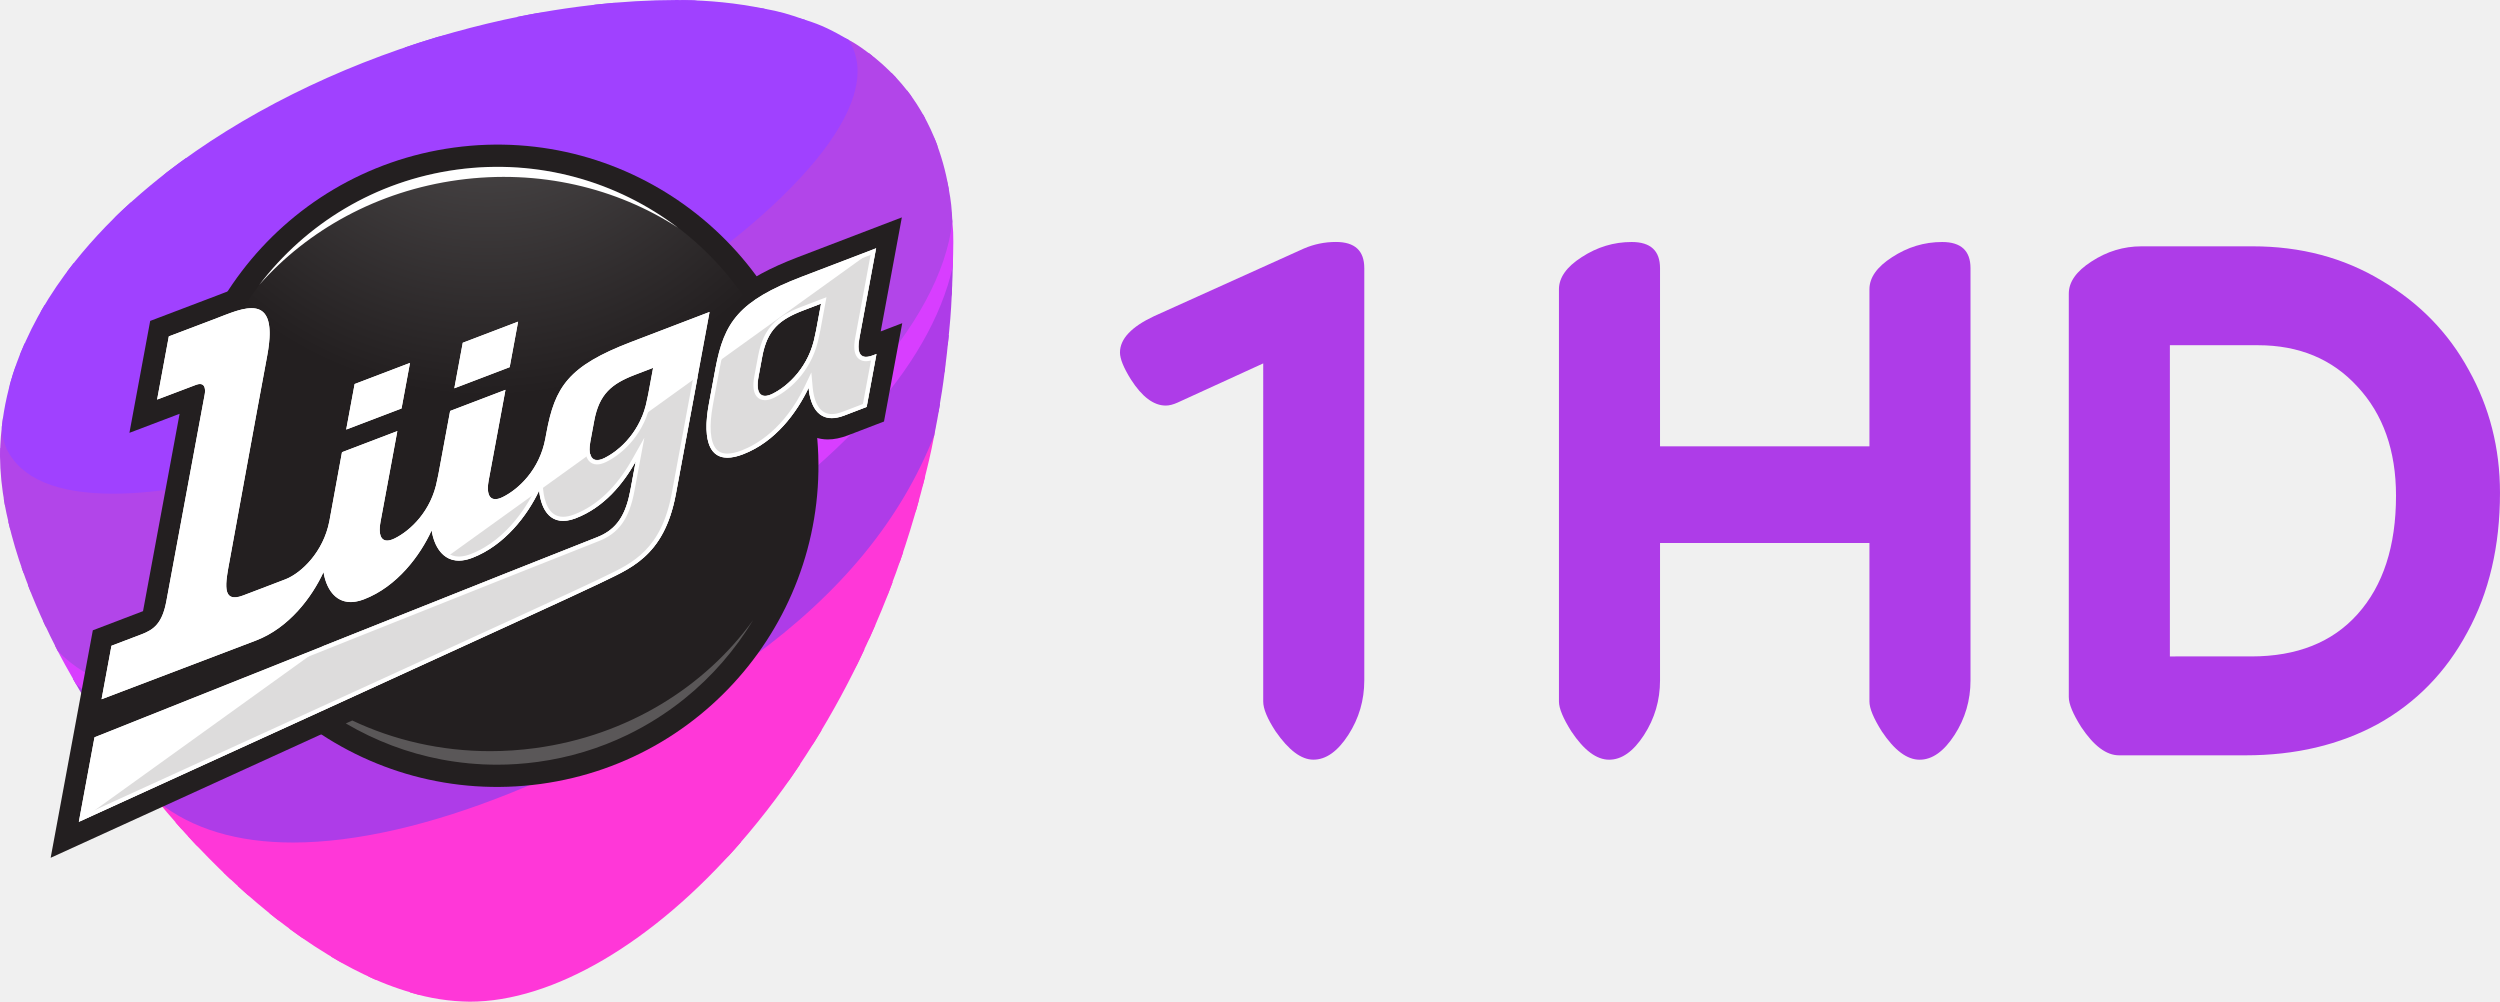
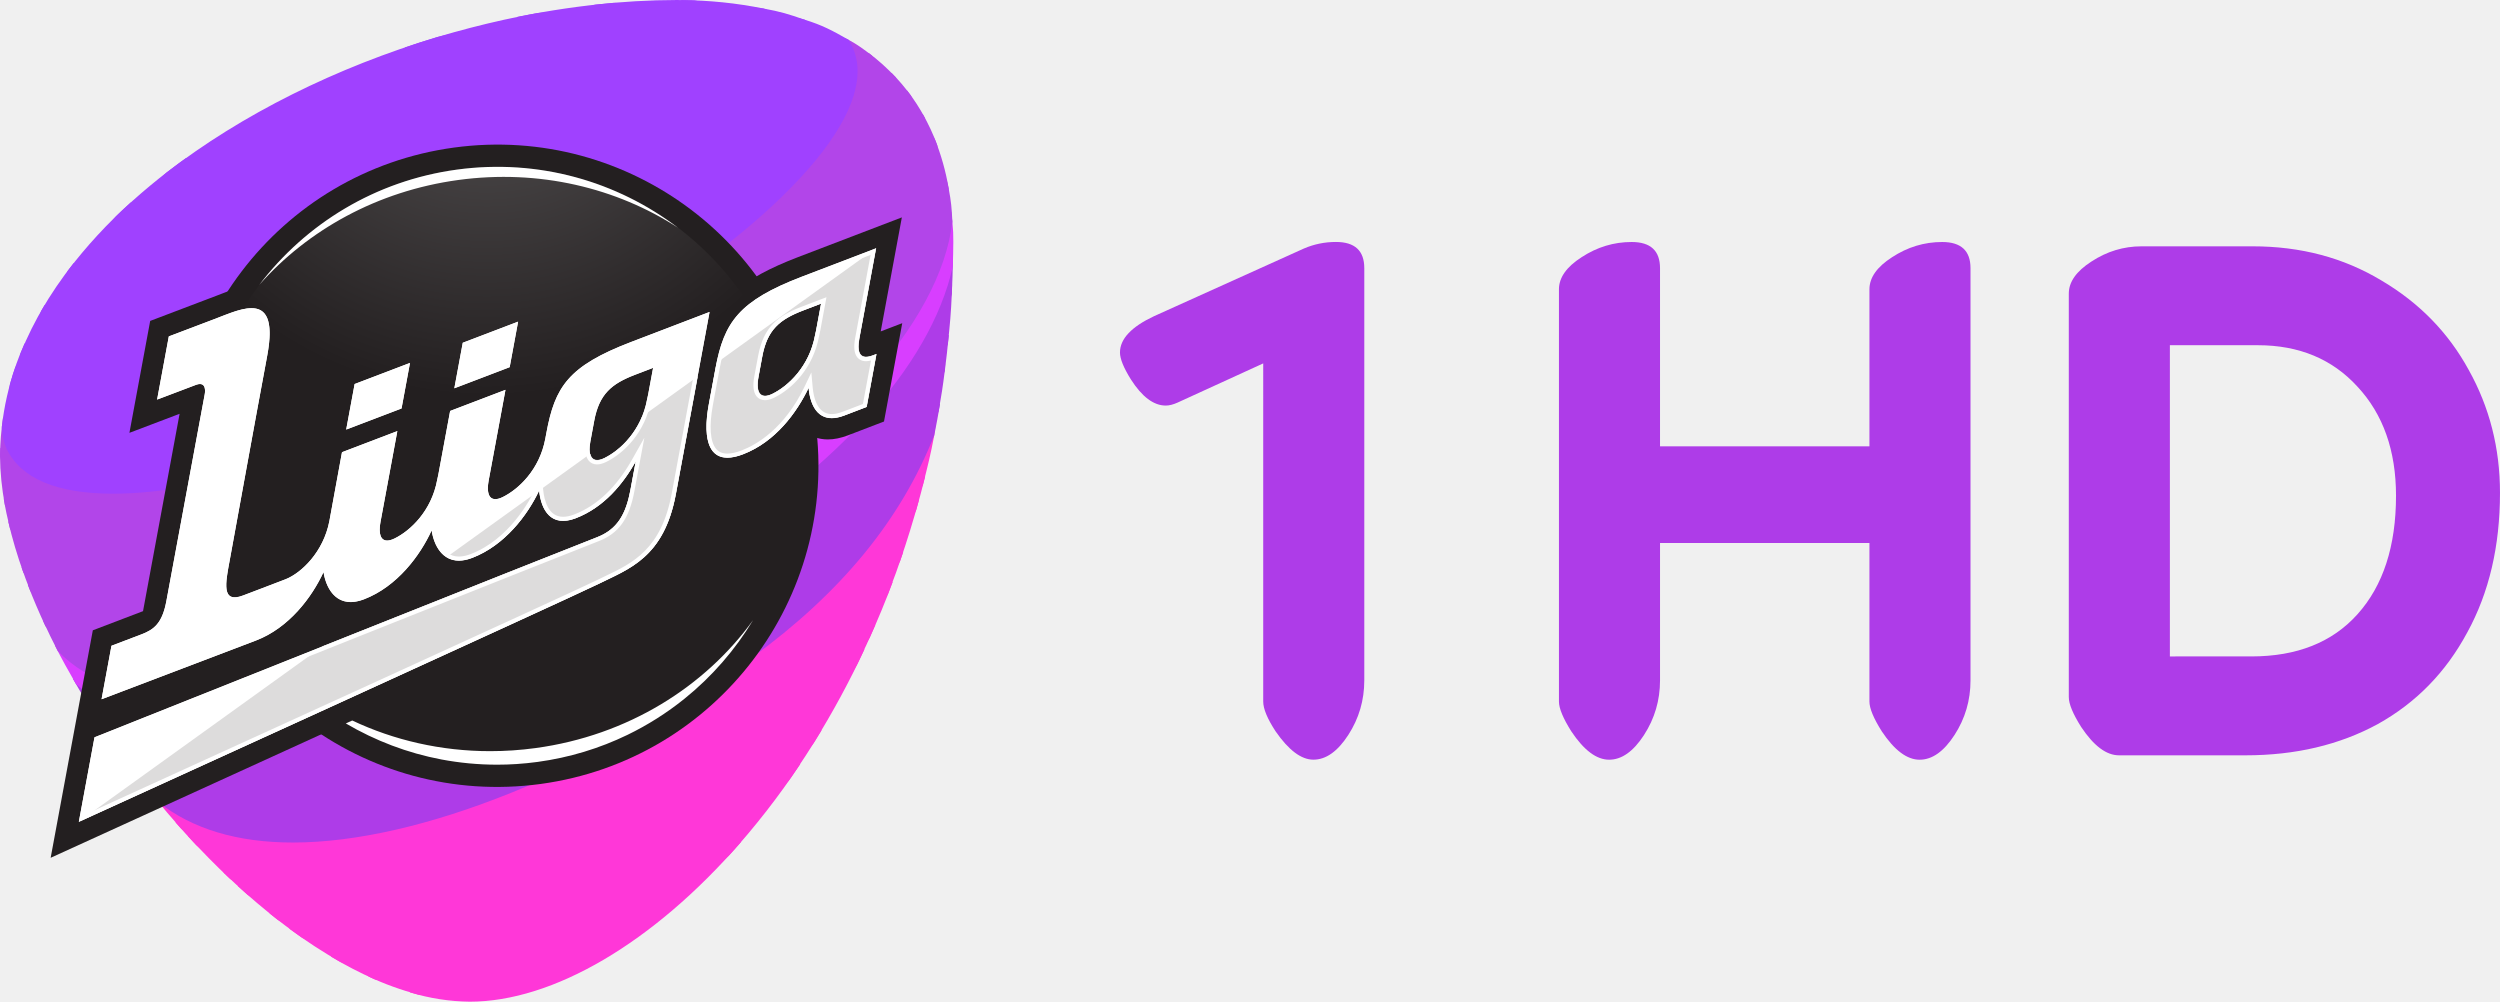
<svg xmlns="http://www.w3.org/2000/svg" data-name="Telia Pebble Icon segments RGB x50" version="1.1" viewBox="0 0 616.46 247">
  <defs>
    <clipPath id="e">
      <path d="m270.93 354.95h32.107v26.892h-32.107z" />
    </clipPath>
    <radialGradient id="b" cx="0" cy="0" r="1" gradientTransform="matrix(14.522,0,0,-14.522,287.39,386.84)" gradientUnits="userSpaceOnUse">
      <stop stop-color="#535051" offset="0" />
      <stop stop-color="#535051" offset=".12" />
      <stop stop-color="#231f20" offset="1" />
    </radialGradient>
    <clipPath id="d">
      <path d="m270.93 354.95h32.11v26.892h-32.11z" />
    </clipPath>
    <clipPath id="c">
      <path d="m270.93 354.95h32.11v26.892h-32.11z" />
    </clipPath>
-     <radialGradient id="a" cx="0" cy="0" r="1" gradientTransform="matrix(14.522,0,0,-14.522,287.39,386.84)" gradientUnits="userSpaceOnUse">
-       <stop stop-color="#7e7c7d" offset="0" />
-       <stop stop-color="#5a5758" offset="1" />
-     </radialGradient>
  </defs>
  <g transform="matrix(.37883 0 0 .37883 -4.3717e-5 57.584)">
    <g transform="matrix(3.0467,0,0,3.0467,-50.764,-188.56)">
      <g fill="#ff37d8">
        <path d="m175 191.85c-0.025-0.052-0.029-0.108-0.07-0.144a0.464 0.464 0 0 0-0.324-0.133 0.472 0.472 0 0 0-0.336 0.137 125.03 125.03 0 0 1-37.323 24.937c-10.7 4.671-20.2 7.041-28.234 7.041a34.173 34.173 0 0 1-3.933-0.214 0.315 0.315 0 0 0-0.053 0 0.478 0.478 0 0 0-0.469 0.383c-0.014 0.062 0.02 0.111 0.031 0.165a45.133 45.133 0 0 0 12.735 1.98c17.7 0 39.187-12.489 57.975-34.152" />
        <path d="m172.41 194.78a162.9 162.9 0 0 0 15.21-19.53c-0.029-0.055-0.04-0.114-0.091-0.15-0.086-0.063-0.177 0.1-0.273 0.1-0.144 0-0.579 0.516-0.675 0.634-11.083 14.207-33.4 33.136-60.631 41.559a74.16 74.16 0 0 1-21.445 3.728 34.945 34.945 0 0 1-8.569-0.97 0.485 0.485 0 0 0-0.122-0.015 0.477 0.477 0 0 0-0.448 0.317c-0.021 0.056 0 0.111 0 0.162a62.868 62.868 0 0 0 10.719 3.882c0.868 0.062 1.726 0.15 2.619 0.15 8.172 0 17.8-2.4 28.617-7.122a126.59 126.59 0 0 0 35.085-22.744" />
        <path d="m192.06 167.91a0.479 0.479 0 0 0-0.649 0.118c-22.076 30.267-64.026 50.6-89.355 50.6a33.676 33.676 0 0 1-14.026-2.647 0.481 0.481 0 0 0-0.2-0.044 0.474 0.474 0 0 0-0.424 0.255 0.425 0.425 0 0 0-0.018 0.192 84 84 0 0 0 9.415 4.881 36.664 36.664 0 0 0 7.7 0.811 74.959 74.959 0 0 0 21.728-3.775c25.634-7.93 47.188-25.649 59.024-39.62q3.567-5.087 6.905-10.628c-0.034-0.047-0.045-0.106-0.1-0.143" />
        <path d="m201.1 150.84a111.88 111.88 0 0 1-14.686 20.289c-21.9 24.2-61.509 43.889-88.286 43.889-7.874 0-14.12-1.271-18.809-4.53a2 2 0 0 0-0.523-0.262c-0.147 0-0.168-0.133-0.258 0a0.389 0.389 0 0 0-0.044 0.192 105.9 105.9 0 0 0 10.871 7.088 36.16 36.16 0 0 0 12.686 2.079c24.979 0 65.863-19.574 88.49-48.909a187.55 187.55 0 0 0 10.838-20.016z" />
        <path d="m203.57 145.39a0.465 0.465 0 0 0-0.21-0.049 0.486 0.486 0 0 0-0.42 0.243 112.83 112.83 0 0 1-14.793 20.64c-22.806 25.2-64.631 45.7-93.235 45.7-8.278 0-14.991-1.7-19.95-5.075a0.512 0.512 0 0 0-0.268-0.078 0.473 0.473 0 0 0-0.385 0.192c-0.043 0.052-0.033 0.118-0.05 0.181 2.251 1.814 4.519 3.5 6.8 5.094 4.552 2.436 10.233 3.741 17.076 3.741 27.47 0 66.56-19.415 88.994-44.2a103.58 103.58 0 0 0 12.685-17.882q2.006-4.107 3.858-8.4c-0.037-0.037-0.051-0.088-0.1-0.114" />
        <path d="m207.24 136.26a0.462 0.462 0 0 0-0.195-0.041 0.48 0.48 0 0 0-0.425 0.248 116.51 116.51 0 0 1-20.41 27.47c-21.488 21.181-63.588 44.043-94.137 44.043-9.774 0-17.915-2.3-23.936-6.834a0.467 0.467 0 0 0-0.653 0.074c-0.022 0.025 0 0.059-0.011 0.083q4.188 3.822 8.5 7.186c4.963 2.875 11.263 4.4 18.938 4.4 28.838 0 70.984-20.643 93.949-46.015a113.36 113.36 0 0 0 13.633-18.673c1.722-3.829 3.359-7.759 4.87-11.811-0.037-0.044-0.066-0.1-0.122-0.128" />
        <path d="m209.5 129.87a0.469 0.469 0 0 0-0.187-0.037 0.481 0.481 0 0 0-0.425 0.246 113.68 113.68 0 0 1-24.374 31.47c-27.736 24.9-68.047 42.967-95.843 42.967-9.689 0-17.61-2.123-23.552-6.311a0.477 0.477 0 0 0-0.641 0.088c-0.037 0.04-0.029 0.091-0.048 0.143 1.687 1.622 3.39 3.2 5.111 4.715 5.962 3.829 13.508 5.78 22.527 5.78 30.789 0 73.189-23.007 94.809-44.321a116.92 116.92 0 0 0 19.523-25.772c1.128-2.9 2.207-5.846 3.217-8.857-0.037-0.041-0.055-0.088-0.111-0.111" />
        <path d="m212.86 118.76a0.457 0.457 0 0 0-0.155-0.026 0.47 0.47 0 0 0-0.438 0.295c-5.766 13.74-17.064 28.433-30.217 39.3-29.6 24.437-69.178 41.507-96.261 41.507-12.053 0-21.694-2.942-28.379-9.16a0.468 0.468 0 0 0-0.324-0.125 0.507 0.507 0 0 0-0.249 0.1c2.921 3.192 5.922 6.252 8.995 9.135 5.942 3.775 13.3 5.7 22.845 5.7 28.012 0 68.587-18.173 96.481-43.21a114.26 114.26 0 0 0 23.806-30.412q2.19-6.332 4.011-12.995c-0.037-0.031-0.059-0.079-0.115-0.1" />
        <path d="m214.18 113.68a0.423 0.423 0 0 0-0.158-0.028 0.486 0.486 0 0 0-0.435 0.273c-5.969 12.656-14.207 26.468-33.918 41.7-31.822 24.595-69.741 40.487-96.589 40.487-11.706 0-21.189-2.89-28.187-8.586a0.46 0.46 0 0 0-0.3-0.106 0.469 0.469 0 0 0-0.345 0.147c-0.041 0.04-0.041 0.1-0.064 0.155 1.443 1.64 2.906 3.262 4.394 4.839 6.757 5.445 15.869 8.232 27.2 8.232 27.283 0 67.117-17.16 96.866-41.725 12.781-10.55 23.766-24.676 29.763-38.1 0.671-2.362 1.312-4.751 1.906-7.171a0.463 0.463 0 0 0-0.137-0.116" />
        <path d="m216.47 103.12c-0.042-0.011-0.085-0.017-0.129-0.018-0.199 1e-3 -0.377 0.124-0.449 0.309-6.945 18.407-19.778 34.228-39.211 48.369-33.31 24.222-70.642 39.273-97.438 39.273-12.185 0-21.962-3.057-29.062-9.1-0.087-0.073-0.197-0.112-0.31-0.111-0.124-1e-3 -0.244 0.048-0.332 0.136-0.039 0.037-0.039 0.088-0.065 0.133 1.913 2.359 3.876 4.668 5.889 6.927 7.1 5.319 16.382 8.029 27.721 8.029 27.046 0 65.19-15.973 97.176-40.689 19.194-14.831 27.6-28.333 33.57-40.749 1.039-4.055 1.639-6.445 2.44-10.67-0.044-0.031 0.251-1.825 0.199-1.842" />
      </g>
      <g fill="#ae3ce8">
        <path d="m217.35 98.219a0.477 0.477 0 0 0-0.128-0.02 0.484 0.484 0 0 0-0.446 0.3c-7.2 18.229-21.55 34.966-42.646 49.745-26.423 18.52-66.018 38.3-97.884 38.3-12.437 0-22.422-3.092-29.68-9.2a0.469 0.469 0 0 0-0.31-0.111 0.456 0.456 0 0 0-0.33 0.133c-0.037 0.037-0.041 0.091-0.063 0.136q2.264 2.981 4.635 5.868c7.236 5.725 16.865 8.63 28.748 8.63 26.985 0 64.538-15.121 98-39.462 19.154-13.934 31.908-29.527 39.027-47.581q0.657-3.3 1.219-6.646c-0.047-0.035-0.081-0.087-0.14-0.1" />
        <path d="m218.58 89.678c-0.036-0.01-0.073-0.015-0.111-0.015-0.2-3.35e-4 -0.379 0.123-0.449 0.31-7.744 20.606-23.743 38.953-47.548 54.531-35.754 23.4-71.187 36.815-97.209 36.815-13.276 0-23.823-3.458-31.347-10.285-0.182-0.161-0.456-0.161-0.638 0-0.037 0.037-0.041 0.088-0.068 0.13 1.771 2.529 3.604 5.024 5.5 7.486 7.426 5.883 17.311 8.859 29.523 8.859 32.092 0 71.888-19.873 98.436-38.474 20.849-14.608 35.12-31.143 42.524-49.146 0.575-3.329 0.895-5.226 1.315-8.646-0.038-0.043 0.125-1.54 0.071-1.562" />
        <path d="m219.24 83.566a0.417 0.417 0 0 0-0.1-8e-3 0.477 0.477 0 0 0-0.457 0.339c-5.669 18.859-23.81 39.049-51.089 56.854-33.486 21.864-72.186 35.99-98.6 35.99-13.2 0-23.26-3.318-29.909-9.861a0.475 0.475 0 0 0-0.638-0.032c-0.041 0.037-0.048 0.088-0.075 0.128q1.8 2.72 3.691 5.386c7.7 6.579 18.154 9.912 31.2 9.912 26.2 0 61.829-13.473 97.732-36.969 23.614-15.453 39.568-33.647 47.519-54.062 0.329-2.51 0.6-5.043 0.845-7.6-0.044-0.028-0.073-0.069-0.125-0.08" />
        <path d="m220.07 72.793c-0.277-0.106-0.582 0.062-0.641 0.352-4.347 21.229-25.2 44.8-55.781 63.055-37.887 22.614-72.393 35.066-97.16 35.066-13.679 0-24.32-3.725-31.632-11.076-0.169-0.17-0.438-0.187-0.627-0.041-0.048 0.034-0.06 0.1-0.09 0.144 1.6 2.661 3.3 5.308 5.065 7.928 6.879 6.289 16.855 9.479 29.795 9.479 26.582 0 65.495-14.185 99.124-36.144 26.876-17.55 44.924-37.439 51.058-56.156 0.427-4.137 0.651-6.392 0.832-10.65-0.019-0.013 0.078-1.949 0.057-1.959" />
        <path d="m220.26 67.148c-0.049-0.022-0.081-0.064-0.14-0.072h-0.049a0.476 0.476 0 0 0-0.467 0.388c-4.261 21.8-25.2 44.807-58.962 64.8-36.473 21.591-72.127 33.98-97.83 33.98-13.083 0-23.135-3.133-29.877-9.3a0.473 0.473 0 0 0-0.325-0.125 0.461 0.461 0 0 0-0.3 0.108c-0.033 0.025-0.036 0.069-0.064 0.1 0.842 1.482 1.71 2.952 2.606 4.423 7.529 7.159 18.125 10.779 31.635 10.779 24.932 0 59.61-12.5 97.647-35.2 30.147-17.99 50.87-41.16 55.877-62.279q0.188-3.765 0.248-7.592" />
      </g>
      <path d="m219.87 57.238h-0.012c-0.251 5.22e-4 -0.459 0.196-0.475 0.446-1.467 21.791-25.521 48.487-62.774 69.662-37.5 21.309-71.975 33.047-97.091 33.047-13.789 0-24.015-3.534-30.39-10.506-0.092-0.1-0.221-0.156-0.356-0.155-0.096-1.1e-4 -0.191 0.028-0.271 0.081-0.046 0.034-0.057 0.086-0.088 0.125 1.386 2.728 2.887 5.46 4.469 8.183 6.911 6 16.96 9.073 29.931 9.073 25.868 0 61.7-12.434 98.319-34.113 33.324-19.735 54.213-42.452 59.091-64.127 0.044-1.762 0.111-3.517 0.111-5.3 0-1.799-0.023-2.275-0.205-4.321" fill="#d83eff" />
      <g fill="#b245e9">
        <path d="m220.13 59.331c-0.142-2.889-0.254-4.233-0.791-7.075-0.047-0.029-0.329-1.58-0.384-1.587h-0.042c-0.244 0.019-0.434 0.221-0.438 0.466-0.425 22.09-23.791 47.547-65.811 71.684-35.873 20.606-70.841 32.42-95.941 32.42-13.842 0-23.989-3.571-30.156-10.612-0.157-0.176-0.419-0.213-0.619-0.088-0.041 0.025-0.053 0.077-0.083 0.114 0.982 2.135 2.02 4.28 3.133 6.433 6.595 6.793 16.835 10.266 30.518 10.266 25.278 0 59.93-11.781 97.563-33.176 36.646-20.83 60.555-47.037 63.049-68.843" />
        <path d="m219.34 52.259a51.338 51.338 0 0 0-3.015-10.69 0.414 0.414 0 0 0-0.133 0.018 0.481 0.481 0 0 0-0.339 0.548c4.084 21.883-22.479 51.582-67.665 75.666-37.435 19.943-71.241 30.925-95.192 30.925-14.4 0-24.374-3.934-29.643-11.7a0.471 0.471 0 0 0-0.4-0.206 0.479 0.479 0 0 0-0.223 0.052c-0.05 0.027-0.073 0.086-0.105 0.125q1.67 4.342 3.736 8.77c6.4 6.9 16.582 10.428 30.357 10.428 25.26 0 60.4-11.865 96.42-32.55 41.629-23.913 65.037-49.208 66.2-71.389" />
        <path d="m216.9 43.014a44.355 44.355 0 0 0-3.086-6.644c-0.022 0-0.03-0.03-0.052-0.03a0.5 0.5 0 0 0-0.147 0.022 0.479 0.479 0 0 0-0.325 0.536c3.775 21.81-21.948 49.943-68.8 75.257-36.1 19.5-70.613 30.69-94.684 30.69-13.046 0-22.419-3.229-27.863-9.587a0.465 0.465 0 0 0-0.361-0.167 0.472 0.472 0 0 0-0.241 0.063c-0.035 0.018-0.043 0.055-0.069 0.081q0.855 2.477 1.853 4.991c5.633 7.611 15.631 11.457 29.877 11.457 24.106 0 58.071-11.022 95.639-31.041 44.859-23.908 71.418-53.442 68.259-75.628" />
        <path d="m214.28 37.215a41.731 41.731 0 0 0-3.782-5.846 0.484 0.484 0 0 0-0.159 0.04 0.479 0.479 0 0 0-0.2 0.6c7.583 18.11-23.344 51.389-70.41 75.762-35.125 18.192-68.632 28.629-91.925 28.629-15.172 0-25.08-4.428-28.65-12.8a0.483 0.483 0 0 0-0.442-0.29 0.5 0.5 0 0 0-0.146 0.022c-0.057 0.022-0.088 0.074-0.133 0.111a97.183 97.183 0 0 0 3.217 10.87c5.684 6.281 15.132 9.493 28.16 9.493 24.226 0 58.9-11.228 95.137-30.8 46.9-25.341 72.737-53.617 69.336-75.783" />
        <path d="m211.32 32.5a40.869 40.869 0 0 0-4.188-4.942 0.39 0.39 0 0 0-0.147 0.05 0.481 0.481 0 0 0-0.148 0.6c8.811 17.187-21.14 48.347-71.218 74.093-34.734 17.87-67.687 28.114-90.414 28.114-13.623 0-22.865-3.841-26.718-11.1-0.105-0.2-0.2-0.4-0.3-0.6a0.536 0.536 0 0 0-0.465-0.3 0.375 0.375 0 0 0-0.125 0.019 0.432 0.432 0 0 0-0.136 0.1c0.334 2.064 0.781 4.183 1.315 6.335 4.1 8.176 14.046 12.492 29.027 12.492 23.437 0 57.1-10.472 92.363-28.733 46.793-24.23 77.655-57.384 71.152-76.117" />
        <path d="m207.99 28.483a42.538 42.538 0 0 0-5.743-5.172 0.5 0.5 0 0 0-0.169 0.061 0.477 0.477 0 0 0-0.111 0.59c1.865 3.461 2.065 7.621 0.6 12.361-5.227 16.882-30.5 38.728-65.98 57.021-36.186 18.661-71.346 29.8-94.06 29.8-12.207 0-20.062-3.137-23.35-9.328a17.285 17.285 0 0 1-1.8-5.742 0.482 0.482 0 0 0-0.478-0.411h-0.029c-0.053 0-0.086 0.046-0.133 0.064-0.018 0.559-0.075 1.114-0.075 1.676a59.427 59.427 0 0 0 1.038 10.451c4.064 7.531 13.566 11.517 27.5 11.517 22.875 0 55.987-10.282 90.853-28.212 49.911-25.665 79.881-56.873 71.936-74.676" />
        <path d="m203.48 36.592c1.5-4.837 1.293-9.105-0.528-12.721-1.864-1.427-2.974-2.263-5.032-3.392-0.039 0.022-0.95-0.428-0.98-0.394-0.152 0.167-0.164 0.419-0.029 0.6 0.158 0.219 0.3 0.435 0.438 0.658 1.781 2.97 2.047 6.582 0.8 10.73-5.083 16.886-34.713 41.156-72.058 59.03-33.247 15.913-65.126 25.415-85.268 25.415-11.634 0-19.008-3.054-21.915-9.08-0.769-1.786-1.115-3.725-1.012-5.666 4e-3 -0.253-0.19-0.466-0.442-0.486h-0.037c-0.043 0-0.076 0.032-0.114 0.043-0.396 2.62-0.607 5.264-0.63 7.914 0.303 1.748 0.862 3.441 1.66 5.025 3.465 6.526 11.6 9.834 24.192 9.834 22.858 0 58.185-11.182 94.5-29.908 35.705-18.413 61.17-40.484 66.456-57.6" />
      </g>
      <g fill="#a041ff">
        <path d="m199.06 32.349c1.331-4.42 1.032-8.287-0.892-11.5-0.074-0.125-0.166-0.251-0.247-0.37-3.516-2-5.534-3.087-9.396-4.288l-1.866-0.419c-0.093 0.233 8e-3 0.499 0.232 0.612 1.415 0.588 2.658 1.525 3.612 2.724 1.541 2.372 1.825 5.323 0.845 8.766-4.516 15.838-35.194 40.178-72.943 57.874-31.251 14.652-59.629 23.052-77.856 23.052-10.816 0-17.815-2.949-20.241-8.523-0.843-1.941-0.962-4.541-0.358-7.728 0.166-0.54 0.343-1.079 0.524-1.615 0.082-0.248-0.052-0.516-0.3-0.6-0.048-0.018-0.098-0.026-0.149-0.026-0.027 0-0.039 0.04-0.064 0.044-1.443 4.157-2.42 8.463-2.911 12.836 0.034 1.605 0.373 3.19 1 4.668 3.082 6.384 10.744 9.618 22.777 9.618 20.278 0 52.31-9.535 85.68-25.506 37.571-17.983 67.407-42.5 72.561-59.618" />
        <path d="m192.26 28.14c1.062-3.721 0.737-6.938-0.962-9.549-0.734-0.998-1.682-1.818-2.776-2.4-3.418-1.185-5.125-1.717-8.685-2.359l-1.999-0.23c-0.064 0.242 0.07 0.492 0.306 0.573 2.555 0.889 4.247 2.009 5.035 3.335 1.2 2 1.353 4.521 0.457 7.485-4.36 14.519-31.694 36.339-66.465 53.073-30.544 14.7-58.3 23.127-76.148 23.127-9.731 0-16.14-2.586-18.527-7.474-1.03-2.11-1.067-4.711-0.116-7.734 0.075-0.243-0.053-0.502-0.291-0.59-0.053-0.021-0.109-0.031-0.166-0.029-0.011 0-0.015 0.015-0.022 0.015-1.252 2.825-2.297 5.737-3.126 8.713-0.356 2.209-0.13 4.472 0.656 6.567 2.59 5.953 9.89 9.1 21.117 9.1 18.632 0 46.425-8.222 78.257-23.142 38.592-18.092 68.8-42.141 73.457-58.479" />
        <path d="m184.56 25.268c0.969-3.231 0.784-6.009-0.553-8.251a8.738 8.738 0 0 0-4.162-3.185 90.79 90.79 0 0 0-17.594-1.808 0.438 0.438 0 0 0-0.078 0.169 0.48 0.48 0 0 0 0.418 0.507c5.728 0.675 9.4 2.169 10.638 4.317a7.712 7.712 0 0 1 0.313 6.331c-4.051 12.894-30.179 32.859-63.539 48.552-27.962 13.154-51.923 20.4-67.475 20.4-8.591 0-14.008-2.2-16.1-6.55-1.073-2.215-1-4.888 0.208-7.942a0.478 0.478 0 0 0-0.219-0.6 0.509 0.509 0 0 0-0.212-0.054 71.406 71.406 0 0 0-5.162 10.357 10.266 10.266 0 0 0 0.6 6.624c2.594 5.319 9.116 8.014 19.388 8.014 17.983 0 45.888-8.467 76.558-23.225 35-16.841 62.531-38.9 66.969-53.656" />
        <path d="m174.45 23.634a8.641 8.641 0 0 0-0.4-7.1c-1.219-2.114-4.234-3.6-8.965-4.435-1.261-0.046-2.517-0.1-3.789-0.1a162.02 162.02 0 0 0-17.631 1.008c-0.022 0.065-0.063 0.118-0.056 0.184a0.477 0.477 0 0 0 0.476 0.443h0.018c1.1-0.046 2.172-0.072 3.2-0.072 7.778 0 12.784 1.333 14.1 3.753a6.574 6.574 0 0 1 0.181 5.291c-3.539 10.841-27.194 28.443-57.525 42.805-23.909 11.317-45.6 17.81-59.511 17.81-7.282 0-11.974-1.819-13.571-5.266-1.087-2.348-0.518-5.387 1.7-9.033a0.478 0.478 0 0 0-0.136-0.641 0.4 0.4 0 0 0-0.159-0.05 84.238 84.238 0 0 0-6.938 10.2 10.165 10.165 0 0 0 0.112 7.73c2.269 4.7 7.977 7.085 16.964 7.085 15.691 0 39.8-7.273 67.881-20.485 33.584-15.8 59.923-36 64.047-49.132" />
        <path d="m147.72 12.615a179.89 179.89 0 0 0-20.562 3.012 0.415 0.415 0 0 0-0.036 0.173 0.473 0.473 0 0 0 0.469 0.4 0.5 0.5 0 0 0 0.069 0 62.208 62.208 0 0 1 8.874-0.721c5.913 0 9.754 1.279 10.808 3.6 3.579 7.9-18.07 25.735-48.274 39.747-20.097 9.323-39.768 15.114-51.333 15.114-5.445 0-8.91-1.274-10.027-3.685-1.47-3.163 1.037-8.229 7.055-14.258a0.475 0.475 0 0 0 7e-3 -0.667 0.438 0.438 0 0 0-0.177-0.075 105.06 105.06 0 0 0-13.452 14.586c-1.707 3.332-2.106 6.2-1.032 8.519 1.768 3.808 6.757 5.821 14.439 5.821 14.047 0 35.889-6.527 59.92-17.9 31.036-14.7 54.355-32.126 58.023-43.375a7.452 7.452 0 0 0-0.251-6.04c-1.866-3.436-8.83-4.213-14.521-4.247" />
        <path d="m148.21 18.679c-1.234-2.727-5.271-4.164-11.678-4.164-1.559 0-3.288 0.109-5.095 0.28a196.42 196.42 0 0 0-28.243 7.335c0 0.064-0.033 0.119-0.015 0.18a0.48 0.48 0 0 0 0.457 0.332 0.485 0.485 0 0 0 0.14-0.018c7.644-2.325 14.29-3.552 19.217-3.552 4.395 0 7.169 0.984 8.029 2.842 2.772 5.979-13.941 19.652-37.255 30.478-15.5 7.2-30.782 11.671-39.876 11.671-4.2 0-6.862-0.955-7.7-2.755-1.434-3.1 2.33-8.493 10.321-14.812a0.483 0.483 0 0 0 0.087-0.665c-0.042-0.052-0.111-0.048-0.166-0.083a130.68 130.68 0 0 0-14.99 12.452c-4.405 5.137-6.015 9.406-4.6 12.456 1.3 2.812 4.969 4.239 10.892 4.239 11.875 0 31.217-5.684 51.74-15.206 31.711-14.717 52.664-32.348 48.734-41.011" />
        <path d="m131.88 21.512c-1.04-2.254-4.035-3.4-8.894-3.4a58.426 58.426 0 0 0-12.966 1.822c-21.341 6.409-41.68 16.436-57.908 29.035-5.73 5.262-8.18 9.743-6.79 12.736 1.016 2.2 3.9 3.31 8.565 3.31 9.22 0 24.655-4.507 40.276-11.763 24.6-11.422 40.812-25.067 37.716-31.745m-43.683 24.148c-10.4 4.779-20.4 7.745-26.1 7.745-2.356 0-3.836-0.505-4.276-1.467-1.469-3.2 7.942-11.677 24.29-19.183 10.04-4.61 19.919-7.474 25.784-7.474 2.541 0 4.13 0.535 4.595 1.546 1.4 3.05-7.488 11.118-24.29 18.833" />
        <path d="m113.36 26.424c-0.641-1.4-2.48-2.107-5.462-2.107-5.994 0-16.028 2.9-26.181 7.564-13.864 6.365-26.919 15.755-24.762 20.452 0.616 1.344 2.348 2.024 5.145 2.024 5.824 0 15.984-3 26.5-7.833 13.952-6.4 26.934-15.366 24.763-20.1m-13.391 4.329c-0.49 1.769-5.428 5.651-13.918 9.643-6.609 3.115-12.966 5.122-16.2 5.122-0.9 0-1.531-0.17-1.729-0.459a0.588 0.588 0 0 1-0.033-0.528c0.505-1.819 5.548-5.871 13.9-9.8 6.421-3.022 12.732-4.974 16.081-4.974 0.974 0 1.65 0.177 1.858 0.49a0.555 0.555 0 0 1 0.037 0.51" />
        <path d="m100.73 29.712c-0.411-0.616-1.279-0.918-2.654-0.918-3.476 0-9.95 1.991-16.486 5.07-7.806 3.674-13.733 7.953-14.415 10.41a1.53 1.53 0 0 0 0.162 1.315c0.4 0.6 1.222 0.886 2.525 0.886 3.354 0 9.874-2.046 16.6-5.212 6.631-3.122 13.669-7.5 14.429-10.252a1.523 1.523 0 0 0-0.162-1.3" />
      </g>
    </g>
    <g transform="matrix(1.304 0 0 1.304 .0011774 -152)">
      <g transform="matrix(13.238,0,0,-13.238,-3561.3,5126.9)">
        <g clip-path="url(#e)">
          <g transform="translate(302.23,374.79)">
            <path d="m0 0 0.797 4.3-3.909-1.496c-1.08-0.414-1.827-0.818-2.384-1.298l0.089 0.481-4.155-1.592c-1.363-0.522-2.194-1.029-2.779-1.696-0.678-0.773-0.918-1.671-1.077-2.527l-0.04-0.215c-0.069-0.377-0.219-0.669-0.383-0.888l1.214 6.55-3.835-1.464s-1.058-5.672-1.074-5.759c-0.07-0.377-0.219-0.668-0.383-0.888l1.215 6.554-3.836-1.463-1.061-5.757c-0.163-0.823-0.733-1.293-0.985-1.392-0.092-0.036-0.711-0.272-1.216-0.465 0.018 0.112 1.163 6.396 1.482 8.095 0.194 1.041 0.127 1.732-0.211 2.177-0.164 0.215-0.477 0.472-1.035 0.472-0.502 0-1.024-0.204-1.485-0.385l-2.495-0.948-0.109-0.587-0.442-2.382-0.232-1.251 1.892 0.718-1.379-7.442-1.893-0.722-1.59-8.578s19.961 9.099 20.897 9.565c0.097 0.049 0.197 0.097 0.303 0.147 0.58 0.278 1.238 0.592 1.837 1.199 0.687 0.696 1.129 1.613 1.349 2.803l0.155 0.833c0.222-0.172 0.501-0.262 0.828-0.262 0.265 0 0.559 0.062 0.875 0.183 0.943 0.361 1.65 0.998 2.16 1.638 0.241-0.215 0.546-0.331 0.902-0.331 0.235 0 0.489 0.052 0.753 0.153l1.364 0.523 0.688 3.708-0.812-0.311" fill="#231f20" />
          </g>
          <g transform="translate(299.77,371.36)">
            <path d="m0 0c0.903-6.626-3.736-12.731-10.362-13.634s-12.73 3.737-13.634 10.362c-0.903 6.627 3.736 12.73 10.362 13.634 6.626 0.903 12.731-3.736 13.634-10.362" fill="#231f20" />
          </g>
        </g>
      </g>
      <g transform="matrix(13.238,0,0,-13.238,-3561.3,5126.9)">
        <path d="m278.17 375.62c0.118 0.026 0.232 0.042 0.337 0.042 0.524 0 0.855-0.387 0.593-1.791-0.47-2.503-1.253-6.842-1.413-7.709-0.136-0.733-0.274-1.403 0.187-1.403 0.085 0 0.189 0.022 0.318 0.071 0 0 1.454 0.553 1.611 0.614 0.596 0.235 1.414 1.026 1.64 2.184l0.477 2.604 2.087 0.795-0.634-3.417c-0.086-0.467 0.011-0.71 0.251-0.71 0.078 0 0.171 0.026 0.279 0.079 0.595 0.292 1.388 1.032 1.606 2.207 0.015 0.085 0.031 0.153 0.044 0.206l0.445 2.395 2.086 0.796-0.633-3.412c-0.086-0.467 0.012-0.71 0.251-0.71 0.079 0 0.172 0.026 0.279 0.08 0.596 0.292 1.389 1.031 1.607 2.205 0.012 0.063 0.039 0.215 0.039 0.215 0.322 1.735 0.821 2.518 3.192 3.425l1.09 0.418 1.774 0.678 0.097 0.038-0.464-2.498 2e-3 1e-3 -0.366-1.977-0.051-0.27c-0.123-0.669-0.289-1.568-0.392-2.12-0.447-2.412-1.781-2.826-2.911-3.389-0.472-0.235-5.491-2.532-10.332-4.745 1.295-0.917 2.791-1.568 4.41-1.873-1.285 0.243-2.503 0.71-3.608 1.359l0.242 0.111c1.571-0.743 3.344-1.156 5.202-1.156 0.565 0 1.138 0.038 1.715 0.117 3.468 0.473 6.385 2.308 8.202 4.831-0.65-1.079-1.478-2.046-2.45-2.855 2.485 2.067 4.067 5.182 4.067 8.667 0 0.645-0.055 1.279-0.158 1.895-0.456-0.607-1.066-1.166-1.846-1.465-0.228-0.086-0.423-0.127-0.589-0.127h-2e-3c-0.779-1e-3 -0.908 0.893-0.698 2.023l0.25 1.35c0.201 1.081 0.494 1.801 1.26 2.41-2.004 3.118-5.504 5.184-9.487 5.184-4.062 0-7.623-2.15-9.606-5.373m8.304-1.261 2.087 0.796-0.319-1.717-2.086-0.795zm-4.077-1.556 2.086 0.795-0.318-1.717-2.087-0.795zm15.367 1.032-0.143-0.774c-0.086-0.467 0.011-0.71 0.25-0.71 0.078 0 0.171 0.026 0.279 0.078 0.153 0.076 0.32 0.181 0.486 0.316-0.171 0.615-0.392 1.208-0.659 1.775-0.093-0.192-0.162-0.417-0.213-0.685m-4.793-0.682c-0.882-0.338-1.353-0.726-1.541-1.74l-0.144-0.774c-0.038-0.211-0.04-0.377-8e-3 -0.495l2e-3 1e-3c0.039-0.143 0.128-0.216 0.258-0.216 0.078 0 0.171 0.026 0.278 0.079 0.596 0.293 1.389 1.033 1.607 2.207 0.015 0.086 0.03 0.152 0.044 0.206l0.183 0.992zm-2.239-5.413c-0.178-0.067-0.334-0.098-0.473-0.098h-2e-3c-0.589 0-0.844 0.554-0.905 1.144-4e-3 -7e-3 -7e-3 -0.015-0.012-0.023l3e-3 2e-3c-0.443-0.929-1.295-2.051-2.517-2.52-0.184-0.07-0.349-0.101-0.497-0.101h-2e-3c-0.618 0-0.935 0.552-1.028 1.139-0.432-0.944-1.296-2.117-2.553-2.598-0.184-0.07-0.349-0.102-0.498-0.102-0.614-1e-3 -0.931 0.545-1.025 1.128-0.434-0.941-1.295-2.1-2.547-2.579-0.01-4e-3 -0.022-8e-3 -0.033-0.012 0.233-0.322 0.483-0.632 0.748-0.927 5.24 2.089 11.668 4.648 12.128 4.823 0.786 0.298 1.108 0.885 1.276 1.794 0.011 0.057 0.099 0.533 0.199 1.071-0.476-0.846-1.191-1.73-2.262-2.141m4.2-6.724c0.016 0.013 0.032 0.027 0.047 0.04-0.015-0.014-0.031-0.027-0.047-0.04m-0.012-9e-3c4e-3 3e-3 8e-3 7e-3 0.012 9e-3 -4e-3 -2e-3 -8e-3 -6e-3 -0.012-9e-3m-0.018-0.015 0.018 0.015-0.018-0.015m-0.018-0.014c6e-3 4e-3 0.012 9e-3 0.018 0.014-6e-3 -5e-3 -0.012-9e-3 -0.018-0.014m-0.052-0.043c0.017 0.015 0.035 0.028 0.052 0.043-0.017-0.015-0.035-0.028-0.052-0.043m-5.533-2.378c-0.267-0.036-0.533-0.063-0.797-0.08 1.492 0.094 2.905 0.479 4.183 1.099-1.041-0.504-2.178-0.854-3.386-1.019" fill="url(#b)" />
      </g>
      <g transform="matrix(13.238,0,0,-13.238,-3561.3,5126.9)">
        <g clip-path="url(#d)">
          <g transform="translate(286.3,380.5)">
            <path d="m0 0c3.052 0.416 5.976-0.3 8.288-1.802-2.296 1.745-5.258 2.614-8.341 2.193-3.084-0.42-5.706-2.051-7.451-4.347 1.825 2.067 4.451 3.54 7.504 3.956" fill="#fff" />
          </g>
          <g transform="translate(299.98,375.84)">
            <path d="m0 0-0.679-0.26c-0.883-0.338-1.354-0.726-1.542-1.74l-0.143-0.773c-0.115-0.621 0.095-0.846 0.53-0.632 0.595 0.293 1.388 1.033 1.606 2.207 0.016 0.086 0.03 0.153 0.044 0.206l0.184 0.992m2.085-1.905-0.369-1.992-0.132-0.05c-0.01-4e-3 -0.021-8e-3 -0.032-0.012-0.225-0.087-0.407-0.157-0.681-0.261-0.927-0.355-1.276 0.317-1.342 1.046-0.442-0.93-1.248-2.038-2.473-2.507-1.298-0.497-1.541 0.525-1.287 1.896l0.251 1.35c0.321 1.735 0.885 2.542 3.255 3.45l2.698 1.032 0.098 0.038-0.631-3.402c-0.113-0.609 0.073-0.804 0.507-0.64l0.138 0.052m-8.418-0.516-0.68-0.261c-0.882-0.337-1.353-0.726-1.541-1.739l-0.143-0.774c-0.115-0.62 0.095-0.845 0.53-0.631 0.595 0.293 1.388 1.032 1.606 2.207 0.016 0.086 0.03 0.152 0.044 0.206l0.184 0.992m2.032 2.069 0.097 0.037-0.829-4.473-0.051-0.27c-0.124-0.669-0.29-1.568-0.393-2.121-0.447-2.412-1.781-2.825-2.911-3.388-0.931-0.464-19.599-8.973-19.599-8.973l0.591 3.187s18.146 7.237 18.932 7.534c0.785 0.299 1.107 0.885 1.276 1.795 0.011 0.057 0.1 0.536 0.2 1.075-0.477-0.846-1.193-1.734-2.266-2.144-0.932-0.357-1.302 0.316-1.378 1.045-0.44-0.933-1.296-2.069-2.527-2.541-0.952-0.364-1.411 0.31-1.525 1.038-0.432-0.944-1.297-2.117-2.554-2.599-0.947-0.362-1.406 0.303-1.523 1.027-0.434-0.941-1.295-2.1-2.546-2.579-2.036-0.773-5.823-2.215-5.823-2.215l0.374 2.016s0.665 0.253 1.129 0.429c0.463 0.176 0.785 0.41 0.941 1.256 0.157 0.845 1.444 7.787 1.444 7.787s0.117 0.523-0.319 0.37c-0.04-0.014-1.474-0.559-1.474-0.559l0.441 2.382s0.694 0.263 1.726 0.655c1.031 0.39 2.452 1.122 1.984-1.382-0.469-2.503-1.252-6.842-1.413-7.71-0.16-0.866-0.325-1.647 0.505-1.331 0 0 1.454 0.553 1.611 0.615 0.596 0.234 1.414 1.025 1.64 2.182l0.477 2.604 2.087 0.796-0.634-3.417c-0.115-0.621 0.095-0.845 0.53-0.631 0.596 0.292 1.388 1.032 1.606 2.206 0.016 0.086 0.031 0.153 0.045 0.207l0.444 2.395 2.086 0.796-0.632-3.412c-0.115-0.62 0.095-0.845 0.53-0.631 0.595 0.293 1.388 1.032 1.606 2.206 0.011 0.063 0.04 0.215 0.04 0.215 0.321 1.735 0.821 2.518 3.191 3.425l1.09 0.417 1.774 0.679m-11.199-1.884-2.087-0.796-0.318-1.716 2.086 0.795 0.319 1.717m3.759-0.16-2.087-0.796 0.318 1.716 2.087 0.796-0.318-1.716" fill="#fff" />
          </g>
        </g>
      </g>
      <path d="m437.37 123.82-79.586 57.256c-0.175 0.854-0.355 1.692-0.52 2.582l-3.322 17.871c-3.363 18.15-0.146 31.679 17.037 25.1 16.217-6.209 26.887-20.876 32.738-33.188 0.874 9.651 5.494 18.547 17.766 13.848 3.627-1.377 6.037-2.305 9.016-3.457 0.146-0.053 0.291-0.105 0.424-0.158l1.748-0.662 4.885-26.371-1.826 0.689c-5.745 2.171-8.209-0.41-6.713-8.473l8.354-45.037zm-27.416 27.602-2.436 13.133c-0.185 0.702-0.372 1.588-0.584 2.727-2.886 15.542-13.383 25.338-21.26 29.217-5.759 2.833-8.54-0.144-7.018-8.365l1.895-10.234c2.489-13.424 8.723-18.561 20.412-23.035l8.99-3.441zm-61.641 36.469-27.742 19.959c-4.407 10.657-12.412 17.585-18.736 20.699-3.894 1.916-6.419 1.164-7.18-2.055l-25.443 18.307c1.024 9.622 5.928 18.474 18.234 13.76 14.205-5.428 23.683-17.183 29.998-28.383-1.324 7.136-2.503 13.476-2.648 14.23-2.237 12.047-6.5 19.805-16.893 23.764-5.522 2.087-71.956 28.531-136.68 54.318l-121.78 87.609c1e-6 0 247.13-112.64 259.46-118.79 14.959-7.453 32.62-12.921 38.537-44.852 1.364-7.321 3.562-19.222 5.203-28.078l0.676-3.576 4.988-26.916zm-79.172 56.961-46.117 33.178c3.154 1.94 7.342 2.394 12.725 0.336 16.242-6.228 27.551-21.186 33.393-33.514z" fill="#dddcdc" />
      <g transform="matrix(13.238,0,0,-13.238,-3561.3,5126.9)">
        <g clip-path="url(#c)">
          <g transform="translate(284.48,373.6)">
            <path d="m0 0-2.087-0.796-0.318-1.717 2.087 0.796zm4.077 1.556-2.086-0.796-0.318-1.716 2.086 0.796zm5.091-1.742-0.184-0.991c-0.014-0.054-0.029-0.121-0.045-0.207-0.218-1.174-1.01-1.913-1.606-2.206-0.107-0.053-0.201-0.079-0.279-0.079-0.239 0-0.337 0.243-0.251 0.71l0.144 0.774c0.188 1.013 0.659 1.402 1.541 1.739zm-15.144 2.25c-0.41 0-0.939-0.238-1.392-0.41-1.031-0.391-1.725-0.654-1.725-0.654l-0.442-2.382s1.435 0.544 1.475 0.559c0.055 0.02 0.102 0.028 0.14 0.028 0.268 0 0.179-0.399 0.179-0.399s-1.287-6.941-1.444-7.787-0.478-1.079-0.942-1.255-1.129-0.429-1.129-0.429l-0.373-2.016s3.786 1.441 5.822 2.215c1.252 0.479 2.113 1.637 2.547 2.579 0.094-0.584 0.411-1.129 1.025-1.129 0.149 0 0.314 0.032 0.498 0.102 1.257 0.482 2.122 1.655 2.553 2.598 0.093-0.587 0.409-1.139 1.028-1.139 0.148 0 0.314 0.032 0.497 0.102 1.232 0.472 2.087 1.608 2.528 2.541 0.061-0.591 0.315-1.144 0.905-1.144 0.138 0 0.295 0.03 0.473 0.098 1.072 0.411 1.789 1.298 2.265 2.144-0.1-0.538-0.189-1.017-0.2-1.075-0.168-0.909-0.49-1.495-1.276-1.794-0.785-0.297-18.931-7.534-18.931-7.534l-0.591-3.188s18.668 8.51 19.598 8.973c1.131 0.563 2.465 0.977 2.912 3.389 0.102 0.553 0.269 1.452 0.393 2.12l0.05 0.271 0.829 4.473-0.097-0.037-1.774-0.679-1.09-0.417c-2.37-0.908-2.869-1.691-3.191-3.425 0 0-0.028-0.152-0.04-0.215-0.218-1.174-1.01-1.913-1.606-2.206-0.107-0.053-0.201-0.079-0.279-0.079-0.24 0-0.337 0.243-0.251 0.71l0.633 3.411-2.087-0.796-0.444-2.395c-0.014-0.053-0.029-0.12-0.044-0.206-0.218-1.174-1.011-1.914-1.606-2.207-0.108-0.052-0.201-0.079-0.28-0.079-0.239 0-0.337 0.243-0.25 0.711l0.633 3.417-2.086-0.796-0.477-2.604c-0.226-1.157-1.047-1.933-1.64-2.183-0.156-0.066-1.611-0.615-1.611-0.615-0.129-0.049-0.234-0.071-0.318-0.071-0.462 0-0.323 0.671-0.187 1.403 0.161 0.868 0.944 5.207 1.413 7.71 0.262 1.404-0.069 1.791-0.593 1.791m21.477 0.172-0.184-0.992c-0.014-0.053-0.029-0.12-0.045-0.206-0.218-1.174-1.01-1.914-1.606-2.207-0.107-0.053-0.201-0.079-0.279-0.079-0.24 0-0.337 0.243-0.251 0.71l0.144 0.774c0.188 1.013 0.659 1.402 1.541 1.74zm2.07 2.085-0.097-0.038-1.716-0.657-0.983-0.376c-2.37-0.907-2.933-1.715-3.255-3.449l-0.25-1.351c-0.21-1.13-0.081-2.023 0.698-2.023 0.166 0 0.361 0.041 0.589 0.128 1.224 0.469 2.03 1.577 2.473 2.507 0.053-0.591 0.292-1.144 0.874-1.144 0.137 0 0.292 0.03 0.467 0.097 0.274 0.105 0.456 0.175 0.682 0.261 0.01 5e-3 0.022 8e-3 0.032 0.013l0.131 0.05 0.37 1.992-0.139-0.053c-0.097-0.036-0.182-0.055-0.253-0.055-0.249 0-0.341 0.224-0.253 0.696zm-17.775-4.565-0.251-1.359-1.746-0.665 0.252 1.358 1.745 0.666m4.078 1.556-0.252-1.358-1.746-0.666 0.252 1.358 1.746 0.666m3.18-5.137c0.103 0 0.22 0.032 0.348 0.095 0.671 0.33 1.467 1.112 1.69 2.318 0.015 0.077 0.028 0.141 0.042 0.195l2e-3 6e-3 1e-3 5e-3 0.184 0.992 0.05 0.273-0.259-0.099-0.68-0.261c-0.882-0.337-1.433-0.749-1.638-1.856l-0.144-0.774c-0.065-0.35-0.035-0.604 0.089-0.753 0.077-0.092 0.186-0.141 0.315-0.141m-13.03 5.733c0.171 0 0.289-0.047 0.372-0.146 0.127-0.153 0.242-0.53 0.068-1.461-0.321-1.712-0.792-4.301-1.104-6.015-0.144-0.794-0.258-1.421-0.309-1.695l-0.012-0.063c-0.112-0.599-0.208-1.117 6e-3 -1.374 0.057-0.068 0.163-0.15 0.346-0.15 0.107 0 0.229 0.027 0.373 0.082 0.059 0.022 1.459 0.551 1.616 0.617 0.674 0.283 1.503 1.123 1.733 2.298l0.461 2.518 1.746 0.666-0.583-3.145c-0.065-0.35-0.035-0.604 0.089-0.753 0.077-0.092 0.185-0.141 0.314-0.141 0.103 0 0.221 0.032 0.349 0.095 0.67 0.329 1.466 1.112 1.69 2.318 0.013 0.073 0.027 0.139 0.042 0.196l2e-3 0.01 0.428 2.309 1.746 0.666-0.582-3.138c-0.065-0.351-0.035-0.604 0.089-0.754 0.077-0.092 0.186-0.141 0.315-0.141 0.103 0 0.22 0.032 0.348 0.095 0.671 0.33 1.467 1.112 1.69 2.318l0.04 0.214c0.318 1.715 0.81 2.434 3.094 3.308l1.09 0.418 1.612 0.616-0.779-4.2-0.05-0.27-0.165-0.887-0.228-1.234c-0.392-2.111-1.467-2.625-2.508-3.122-0.105-0.05-0.214-0.103-0.32-0.155-0.856-0.427-17.014-7.795-19.322-8.847l0.521 2.809c1.312 0.523 18.101 7.218 18.85 7.502 0.779 0.296 1.177 0.849 1.373 1.911 0.01 0.049 0.075 0.401 0.156 0.836l0.044 0.239 0.172 0.922-0.46-0.817c-0.59-1.048-1.326-1.746-2.186-2.075-0.153-0.059-0.293-0.088-0.417-0.088-0.563 0-0.712 0.629-0.75 1.004l-0.058 0.555-0.238-0.505c-0.206-0.437-0.992-1.906-2.443-2.461-0.158-0.061-0.307-0.092-0.441-0.092-0.664 0-0.837 0.771-0.874 1.007l-0.08 0.511-0.215-0.47c-0.205-0.447-0.988-1.951-2.468-2.518-0.159-0.06-0.307-0.091-0.442-0.091-0.213 0-0.726 0.097-0.872 0.998l-0.081 0.503-0.214-0.463c-0.204-0.444-0.986-1.934-2.46-2.499-1.716-0.652-4.676-1.778-5.564-2.116l0.308 1.658c0.191 0.072 0.681 0.259 1.047 0.397 0.534 0.203 0.876 0.493 1.039 1.373l1.443 7.784c0.012 0.057 0.057 0.308-0.07 0.466-0.043 0.055-0.124 0.12-0.261 0.12-0.059 0-0.121-0.012-0.195-0.038-0.029-0.011-0.8-0.303-1.216-0.461l0.375 2.023c0.212 0.081 0.82 0.312 1.644 0.624 0.072 0.027 0.147 0.056 0.222 0.086 0.374 0.147 0.798 0.313 1.114 0.313m19.363-3.311c0.103 0 0.22 0.032 0.348 0.095 0.671 0.329 1.467 1.112 1.69 2.318 0.014 0.076 0.028 0.141 0.042 0.195l2e-3 5e-3 1e-3 6e-3 0.184 0.991 0.05 0.273-0.259-0.099-0.679-0.26c-0.883-0.338-1.434-0.75-1.639-1.856l-0.144-0.774c-0.065-0.351-0.035-0.604 0.089-0.753 0.077-0.093 0.186-0.141 0.315-0.141m3.981 5.479-0.58-3.128c-0.065-0.353-0.039-0.594 0.082-0.739 0.053-0.065 0.153-0.142 0.324-0.142 0.058 0 0.121 9e-3 0.189 0.027l-0.304-1.641-0.053-0.02-0.013-5e-3c-6e-3 -2e-3 -0.012-5e-3 -0.016-6e-3l-0.087-0.034-0.594-0.227c-0.152-0.058-0.29-0.088-0.412-0.088-0.547 0-0.686 0.629-0.719 1.003l-0.051 0.567-0.245-0.514c-0.766-1.611-1.825-2.213-2.388-2.428-0.203-0.078-0.383-0.118-0.533-0.118-0.186 0-0.325 0.059-0.426 0.18-0.225 0.271-0.267 0.86-0.119 1.659l0.25 1.35c0.313 1.687 0.837 2.444 3.158 3.333l0.983 0.376 1.554 0.595" fill="#fff" />
          </g>
          <g transform="translate(287.76,358.46)">
            <path d="m0 0c-0.71 0-1.408 0.067-2.088 0.196 0.68-0.128 1.382-0.195 2.1-0.195 0.243 0 0.485 8e-3 0.725 0.023-0.247-0.016-0.493-0.024-0.737-0.024m4.921 1.124c0.768 0.372 1.488 0.829 2.146 1.359-0.656-0.528-1.375-0.986-2.146-1.359" fill="#5a5758" />
          </g>
        </g>
      </g>
      <g transform="matrix(13.238,0,0,-13.238,-3561.3,5126.9)">
-         <path d="m289.22 359.08c-0.577-0.079-1.15-0.117-1.715-0.117-1.858 0-3.631 0.413-5.202 1.156l-0.242-0.111c1.105-0.649 2.323-1.116 3.608-1.359 0.681-0.128 1.383-0.196 2.1-0.196 0.244 0 0.485 8e-3 0.726 0.024 0.264 0.017 0.53 0.044 0.797 0.08 1.208 0.165 2.345 0.515 3.386 1.019 0.768 0.372 1.488 0.829 2.147 1.359 1.035 0.833 1.914 1.843 2.597 2.976-1.817-2.523-4.734-4.358-8.202-4.831" fill="url(#a)" />
+         <path d="m289.22 359.08c-0.577-0.079-1.15-0.117-1.715-0.117-1.858 0-3.631 0.413-5.202 1.156l-0.242-0.111c1.105-0.649 2.323-1.116 3.608-1.359 0.681-0.128 1.383-0.196 2.1-0.196 0.244 0 0.485 8e-3 0.726 0.024 0.264 0.017 0.53 0.044 0.797 0.08 1.208 0.165 2.345 0.515 3.386 1.019 0.768 0.372 1.488 0.829 2.147 1.359 1.035 0.833 1.914 1.843 2.597 2.976-1.817-2.523-4.734-4.358-8.202-4.831" fill="#fff" />
      </g>
    </g>
  </g>
  <path d="m311.49 89.608-21.158 9.682c-1.076 0.478-2.032 0.717-2.869 0.717-2.988 0-5.857-2.152-8.607-6.455-1.793-2.869-2.689-5.08-2.689-6.634 0-3.347 2.809-6.335 8.427-8.965l36.936-16.675c2.51-1.076 5.14-1.614 7.889-1.614 4.662 0 6.993 2.152 6.993 6.455l1.8e-4 101.66c5e-5 4.901-1.315 9.383-3.945 13.448-2.63 4.064-5.499 6.096-8.607 6.096-2.988 0-6.096-2.331-9.324-6.993-2.032-3.108-3.048-5.558-3.048-7.351z" fill="#ae3ce8" />
  <g transform="translate(-34.576 -405)" fill="#ae3ce8">
    <path d="m495.55 538.9h-51.639v33.888q0 7.351-3.945 13.448-3.945 6.096-8.607 6.096t-9.324-6.993q-3.048-4.841-3.048-7.351v-101.66q0-4.303 5.558-7.889 5.738-3.765 12.372-3.765 6.993 0 6.993 6.455v43.929h51.639v-38.729q0-4.303 5.558-7.889 5.738-3.765 12.372-3.765 6.993 0 6.993 6.455v101.66q0 7.351-3.945 13.448-3.945 6.096-8.607 6.096t-9.324-6.993q-3.048-4.841-3.048-7.351z" />
    <path d="m557.08 591.25q-4.662 0-9.324-6.993-3.048-4.841-3.048-7.351v-99.512q0-4.303 5.558-7.889 5.738-3.765 12.372-3.765h27.433q17.751 0 31.736 8.427 13.985 8.248 21.516 22.054 7.71 13.806 7.71 30.302 0 19.723-8.069 34.426-7.889 14.703-22.054 22.592-14.165 7.71-32.633 7.71zm32.633-24.385q16.854 0 26.178-10.399 9.503-10.579 9.503-29.226 0-16.675-9.503-26.895-9.324-10.22-24.564-10.22h-21.695v76.741z" />
  </g>
</svg>
